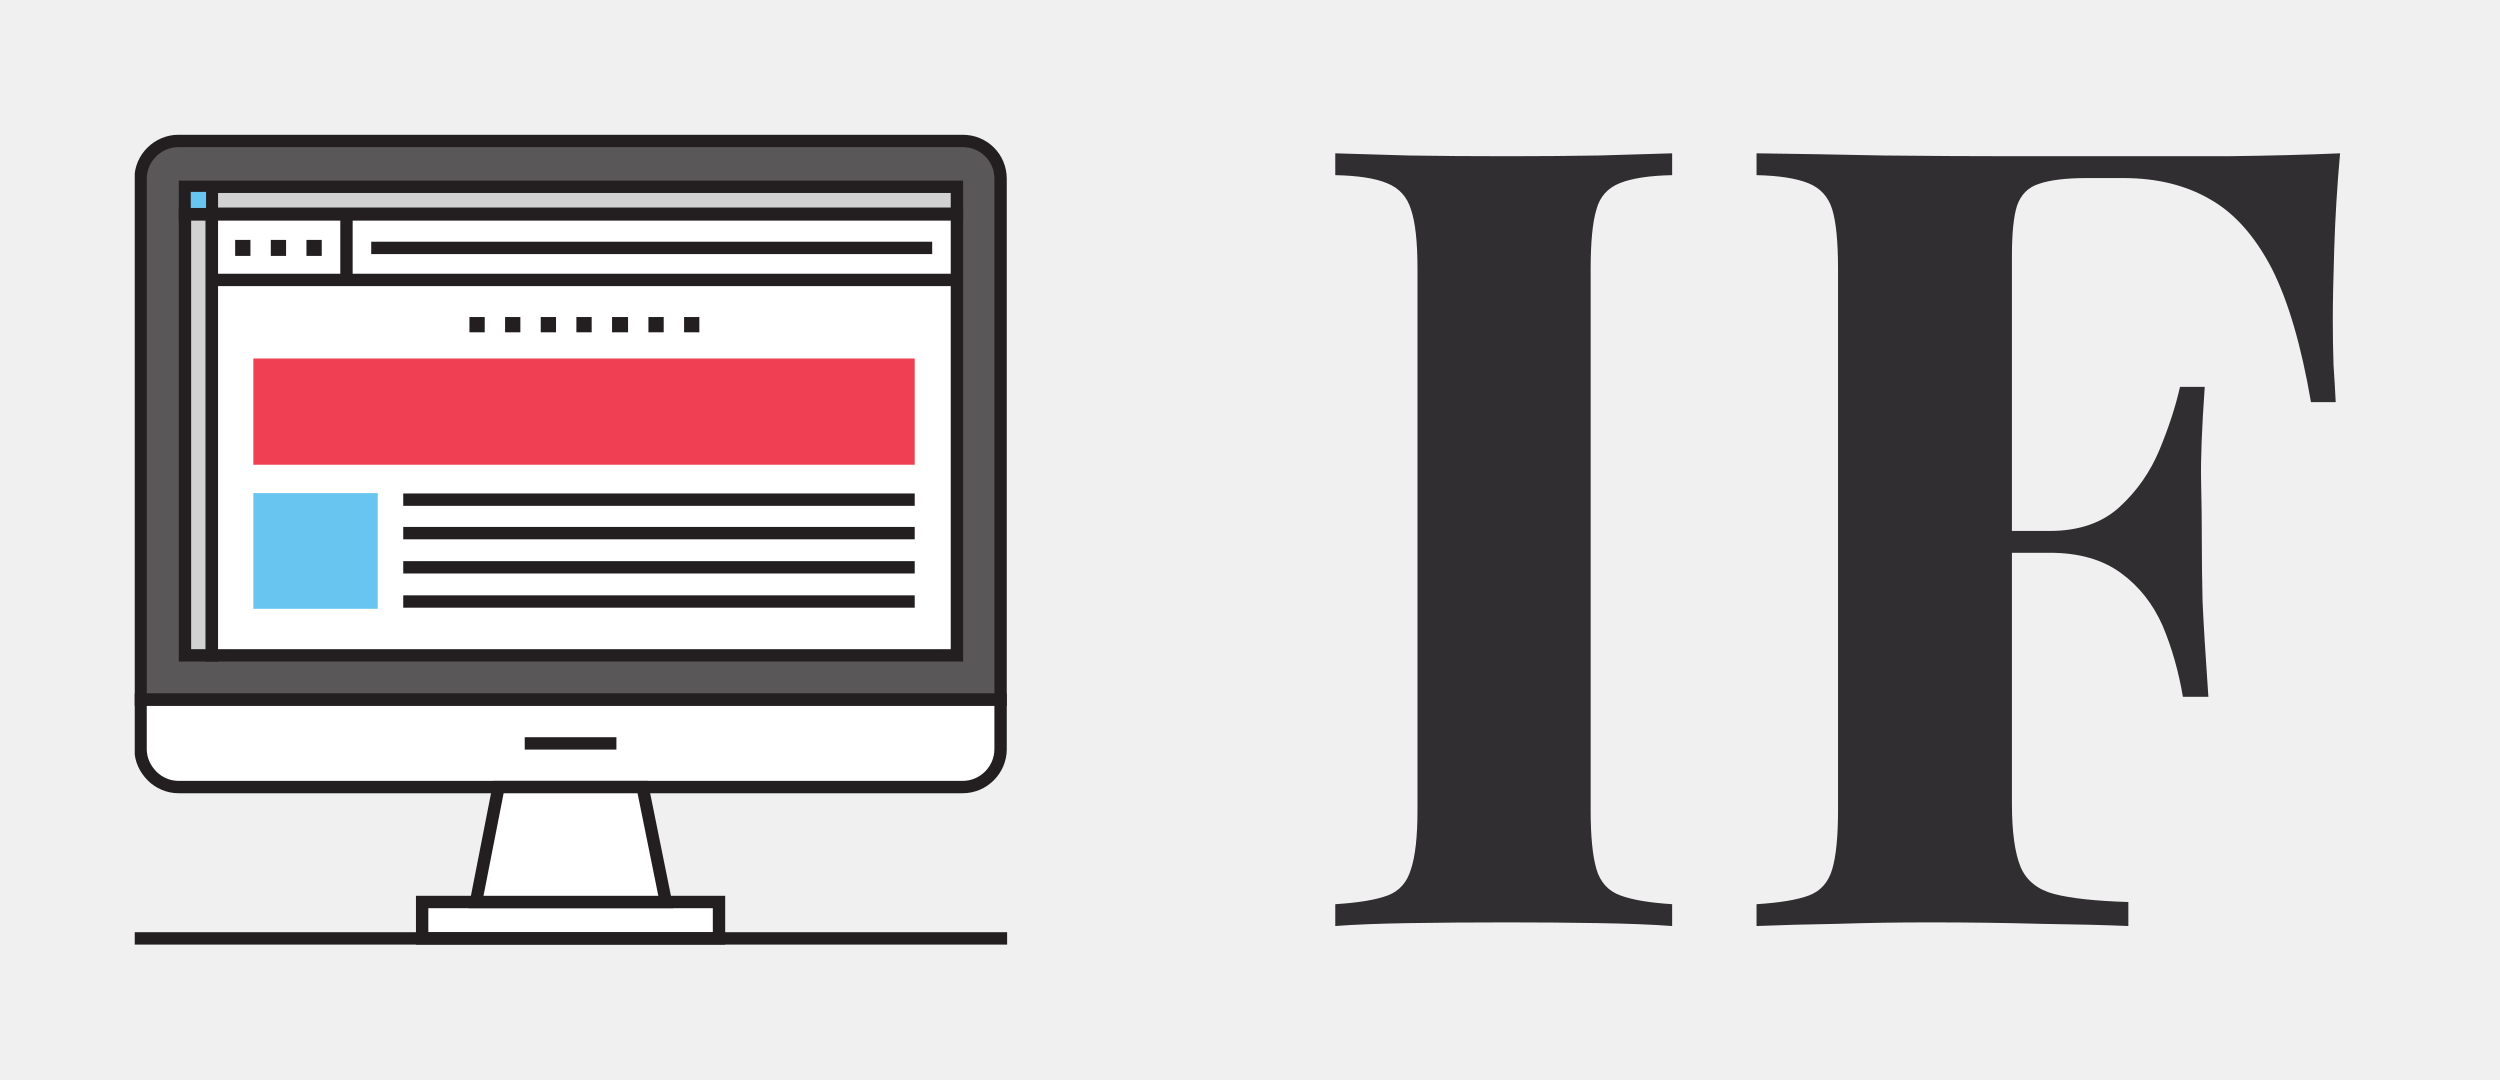
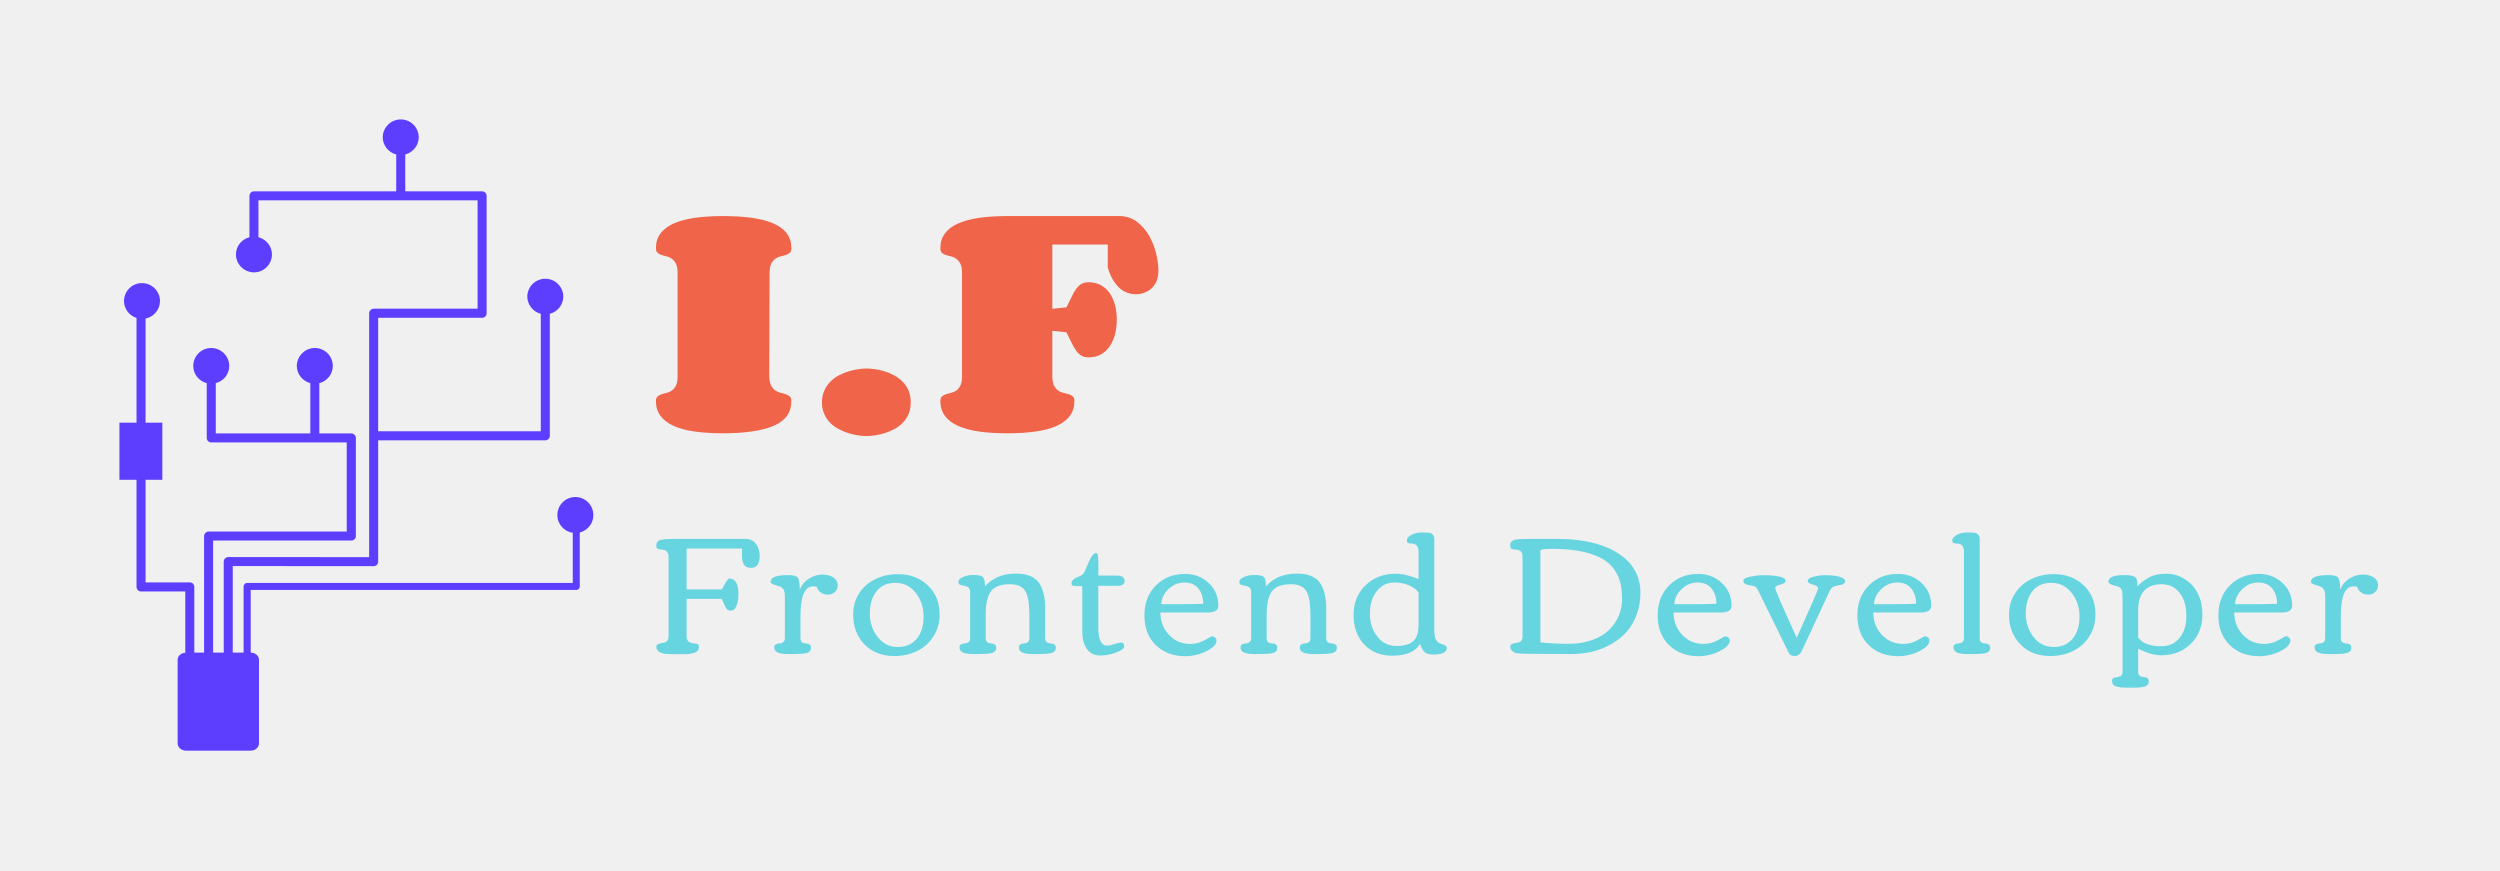
- <svg xmlns="http://www.w3.org/2000/svg" version="1.1" viewBox="0 0 3.436 1.483">
-   <g transform="matrix(1,0,0,1,1.784198,0.210725)">
+ <svg xmlns="http://www.w3.org/2000/svg" version="1.1" viewBox="0 0 23.537 8.192">
+   <g transform="matrix(1,0,0,1,6.106376,2.034343)">
    <g>
-       <path d=" M 0.514 -2.220446049250313e-16 L 0.514 0.03 Q 0.467 0.031 0.442 0.041 Q 0.417 0.051 0.41 0.077 Q 0.402 0.103 0.402 0.159 L 0.402 0.903 Q 0.402 0.957 0.41 0.984 Q 0.418 1.011 0.443 1.02 Q 0.467 1.029 0.514 1.032 L 0.514 1.062 Q 0.474 1.059 0.413 1.058 Q 0.351 1.057 0.288 1.057 Q 0.214 1.057 0.152 1.058 Q 0.09 1.059 0.051 1.062 L 0.051 1.032 Q 0.099 1.029 0.123 1.02 Q 0.147 1.011 0.155 0.984 Q 0.164 0.957 0.164 0.903 L 0.164 0.159 Q 0.164 0.103 0.155 0.077 Q 0.147 0.051 0.122 0.041 Q 0.098 0.031 0.051 0.03 L 0.051 -2.220446049250313e-16 Q 0.09 0.001 0.152 0.003 Q 0.214 0.004 0.288 0.004 Q 0.351 0.004 0.413 0.003 Q 0.474 0.001 0.514 -2.220446049250313e-16 M 1.432 -2.220446049250313e-16 Q 1.426 0.067 1.424 0.13 Q 1.422 0.193 1.422 0.228 Q 1.422 0.261 1.423 0.291 Q 1.425 0.321 1.426 0.342 L 1.392 0.342 Q 1.372 0.225 1.338 0.158 Q 1.303 0.091 1.253 0.063 Q 1.203 0.034 1.134 0.034 L 1.084 0.034 Q 1.041 0.034 1.018 0.042 Q 0.996 0.049 0.988 0.072 Q 0.981 0.094 0.981 0.141 L 0.981 0.894 Q 0.981 0.952 0.993 0.981 Q 1.005 1.009 1.039 1.018 Q 1.074 1.027 1.141 1.029 L 1.141 1.062 Q 1.095 1.06 1.021 1.059 Q 0.948 1.057 0.867 1.057 Q 0.802 1.057 0.741 1.059 Q 0.679 1.06 0.63 1.062 L 0.63 1.032 Q 0.678 1.029 0.702 1.02 Q 0.726 1.011 0.734 0.984 Q 0.742 0.957 0.742 0.903 L 0.742 0.159 Q 0.742 0.103 0.734 0.077 Q 0.726 0.051 0.701 0.041 Q 0.676 0.031 0.63 0.03 L 0.63 -2.220446049250313e-16 Q 0.711 0.001 0.805 0.003 Q 0.9 0.004 0.984 0.004 Q 1.068 0.004 1.119 0.004 Q 1.188 0.004 1.276 0.004 Q 1.363 0.003 1.432 -2.220446049250313e-16 M 1.209 0.519 Q 1.209 0.519 1.209 0.534 Q 1.209 0.549 1.209 0.549 L 0.936 0.549 Q 0.936 0.549 0.936 0.534 Q 0.936 0.519 0.936 0.519 L 1.209 0.519 M 1.246 0.321 Q 1.24 0.406 1.241 0.451 Q 1.242 0.496 1.242 0.534 Q 1.242 0.571 1.243 0.616 Q 1.245 0.661 1.251 0.747 L 1.216 0.747 Q 1.207 0.694 1.188 0.649 Q 1.168 0.604 1.131 0.577 Q 1.093 0.549 1.033 0.549 L 1.033 0.519 Q 1.093 0.519 1.129 0.486 Q 1.165 0.453 1.184 0.407 Q 1.203 0.361 1.212 0.321 L 1.246 0.321" fill="#302e30" fill-rule="nonzero" />
+       <path d=" M 1.136 1.501 Q 1.136 1.559 1.152 1.591 Q 1.167 1.623 1.19 1.64 Q 1.213 1.656 1.24 1.663 Q 1.267 1.669 1.29 1.677 Q 1.313 1.685 1.329 1.698 Q 1.344 1.711 1.344 1.742 Q 1.344 1.903 1.179 1.974 Q 1.013 2.045 0.7 2.045 Q 0.548 2.045 0.431 2.028 Q 0.313 2.011 0.233 1.974 Q 0.153 1.937 0.111 1.88 Q 0.069 1.822 0.069 1.742 Q 0.069 1.711 0.085 1.698 Q 0.1 1.685 0.123 1.677 Q 0.145 1.67 0.171 1.664 Q 0.198 1.658 0.22 1.642 Q 0.243 1.625 0.258 1.595 Q 0.273 1.564 0.273 1.506 L 0.273 0.538 Q 0.273 0.481 0.258 0.45 Q 0.243 0.419 0.22 0.403 Q 0.198 0.386 0.171 0.38 Q 0.145 0.374 0.123 0.367 Q 0.1 0.36 0.085 0.346 Q 0.069 0.333 0.069 0.302 Q 0.069 0.222 0.111 0.165 Q 0.153 0.108 0.233 0.071 Q 0.313 0.035 0.431 0.017 Q 0.548 -4.440892098500626e-16 0.7 -4.440892098500626e-16 Q 0.856 -4.440892098500626e-16 0.977 0.017 Q 1.098 0.035 1.179 0.071 Q 1.261 0.108 1.303 0.165 Q 1.344 0.222 1.344 0.302 Q 1.344 0.333 1.329 0.346 Q 1.313 0.36 1.291 0.367 Q 1.269 0.374 1.242 0.38 Q 1.215 0.386 1.192 0.403 Q 1.17 0.419 1.154 0.45 Q 1.139 0.481 1.139 0.538 L 1.136 1.501 M 1.632 1.754 Q 1.632 1.69 1.655 1.642 Q 1.677 1.593 1.712 1.558 Q 1.748 1.523 1.793 1.499 Q 1.839 1.475 1.886 1.461 Q 1.933 1.447 1.976 1.441 Q 2.019 1.435 2.051 1.435 Q 2.084 1.435 2.128 1.441 Q 2.173 1.447 2.219 1.461 Q 2.265 1.475 2.31 1.499 Q 2.355 1.523 2.39 1.558 Q 2.426 1.593 2.447 1.642 Q 2.468 1.69 2.468 1.754 Q 2.468 1.817 2.447 1.866 Q 2.426 1.914 2.39 1.949 Q 2.355 1.984 2.31 2.007 Q 2.265 2.031 2.219 2.045 Q 2.173 2.059 2.128 2.065 Q 2.084 2.071 2.051 2.071 Q 2.019 2.071 1.976 2.065 Q 1.933 2.059 1.886 2.045 Q 1.839 2.031 1.793 2.007 Q 1.748 1.984 1.712 1.949 Q 1.677 1.914 1.655 1.866 Q 1.632 1.818 1.632 1.754 M 3.934 0.859 Q 3.96 0.808 3.981 0.764 Q 4.001 0.72 4.023 0.689 Q 4.045 0.657 4.073 0.64 Q 4.101 0.623 4.142 0.623 Q 4.212 0.623 4.263 0.653 Q 4.313 0.683 4.345 0.732 Q 4.377 0.781 4.393 0.844 Q 4.408 0.908 4.408 0.975 Q 4.408 1.043 4.393 1.107 Q 4.377 1.171 4.345 1.22 Q 4.313 1.27 4.263 1.3 Q 4.212 1.33 4.142 1.33 Q 4.101 1.33 4.073 1.313 Q 4.045 1.295 4.023 1.264 Q 4.001 1.233 3.981 1.19 Q 3.96 1.147 3.934 1.094 L 3.801 1.08 L 3.801 1.506 Q 3.801 1.563 3.816 1.594 Q 3.832 1.625 3.855 1.642 Q 3.878 1.658 3.905 1.664 Q 3.932 1.67 3.955 1.677 Q 3.978 1.685 3.994 1.698 Q 4.009 1.711 4.009 1.742 Q 4.009 1.822 3.967 1.88 Q 3.925 1.937 3.845 1.974 Q 3.764 2.011 3.646 2.028 Q 3.529 2.045 3.377 2.045 Q 3.226 2.045 3.108 2.028 Q 2.991 2.011 2.911 1.974 Q 2.83 1.937 2.789 1.88 Q 2.747 1.822 2.747 1.742 Q 2.747 1.711 2.762 1.698 Q 2.778 1.685 2.8 1.677 Q 2.823 1.67 2.849 1.664 Q 2.875 1.658 2.898 1.642 Q 2.92 1.625 2.936 1.595 Q 2.951 1.564 2.951 1.506 L 2.951 0.538 Q 2.951 0.481 2.936 0.45 Q 2.92 0.419 2.898 0.403 Q 2.875 0.386 2.849 0.38 Q 2.823 0.374 2.8 0.367 Q 2.778 0.36 2.762 0.346 Q 2.747 0.333 2.747 0.302 Q 2.747 0.222 2.789 0.165 Q 2.83 0.108 2.911 0.071 Q 2.991 0.035 3.108 0.017 Q 3.226 -4.440892098500626e-16 3.377 -4.440892098500626e-16 L 4.431 -4.440892098500626e-16 Q 4.525 -4.440892098500626e-16 4.594 0.051 Q 4.664 0.103 4.709 0.18 Q 4.755 0.258 4.777 0.348 Q 4.8 0.438 4.8 0.515 Q 4.8 0.566 4.784 0.607 Q 4.768 0.648 4.739 0.677 Q 4.71 0.705 4.671 0.72 Q 4.632 0.736 4.587 0.736 Q 4.547 0.736 4.508 0.722 Q 4.47 0.709 4.435 0.679 Q 4.401 0.648 4.372 0.6 Q 4.343 0.552 4.323 0.483 L 4.323 0.268 L 3.801 0.268 L 3.801 0.873 L 3.934 0.859" fill="#f06449" fill-rule="nonzero" />
    </g>
-     <g />
-     <g clip-path="url(#SvgjsClipPath1001)">
-       <g clip-path="url(#a506ef56c-9181-465a-94c4-420f493efbe37edadc5f-7fea-4933-a38a-3b3e614b7155)">
-         <path d=" M -0.409 0.751 L -1.591 0.751 L -1.591 0.035 C -1.591 0.006 -1.567 -0.017 -1.539 -0.017 L -0.461 -0.017 C -0.432 -0.017 -0.409 0.006 -0.409 0.035 Z" fill="#5a5758" transform="matrix(1,0,0,1,0,0)" fill-rule="nonzero" />
-       </g>
-       <g clip-path="url(#a506ef56c-9181-465a-94c4-420f493efbe37edadc5f-7fea-4933-a38a-3b3e614b7155)">
-         <path d=" M -0.409 0.751 L -1.591 0.751 L -1.591 0.035 C -1.591 0.006 -1.567 -0.017 -1.539 -0.017 L -0.461 -0.017 C -0.432 -0.017 -0.409 0.006 -0.409 0.035 Z" fill="none" transform="matrix(1,0,0,1,0,0)" fill-rule="nonzero" stroke-dasharray="none" stroke-miterlimit="10" stroke-linejoin="miter" stroke-linecap="butt" stroke-width="0.017" stroke="#231f20" />
-       </g>
-       <g clip-path="url(#a506ef56c-9181-465a-94c4-420f493efbe37edadc5f-7fea-4933-a38a-3b3e614b7155)">
-         <path d=" M -1.591 0.751 L -0.409 0.751 L -0.409 0.819 C -0.409 0.847 -0.432 0.871 -0.461 0.871 L -1.539 0.871 C -1.553 0.871 -1.566 0.865 -1.575 0.856 C -1.585 0.846 -1.591 0.833 -1.591 0.819 Z" fill="#ffffff" transform="matrix(1,0,0,1,0,0)" fill-rule="nonzero" />
-       </g>
-       <g clip-path="url(#a506ef56c-9181-465a-94c4-420f493efbe37edadc5f-7fea-4933-a38a-3b3e614b7155)">
-         <path d=" M -1.591 0.751 L -0.409 0.751 L -0.409 0.819 C -0.409 0.847 -0.432 0.871 -0.461 0.871 L -1.539 0.871 C -1.553 0.871 -1.566 0.865 -1.575 0.856 C -1.585 0.846 -1.591 0.833 -1.591 0.819 Z" fill="none" transform="matrix(1,0,0,1,0,0)" fill-rule="nonzero" stroke-dasharray="none" stroke-miterlimit="10" stroke-linejoin="miter" stroke-linecap="butt" stroke-width="0.017" stroke="#231f20" />
-       </g>
-       <g clip-path="url(#SvgjsClipPath10007edadc5f-7fea-4933-a38a-3b3e614b7155)">
-         <path d=" M -1.063 0.811 L -0.937 0.811" fill="none" transform="matrix(1,0,0,1,0,0)" fill-rule="nonzero" stroke-dasharray="none" stroke-miterlimit="10" stroke-linejoin="miter" stroke-linecap="butt" stroke-width="0.017" stroke="#231f20" />
-       </g>
-       <g clip-path="url(#SvgjsClipPath10007edadc5f-7fea-4933-a38a-3b3e614b7155)">
-         <path d=" M -1.53 0.69 L -1.493 0.69 L -1.493 0.084 L -1.53 0.084 Z" fill="#d3d2d2" transform="matrix(1,0,0,1,0,0)" fill-rule="nonzero" stroke-dasharray="none" stroke-miterlimit="10" stroke-linejoin="miter" stroke-linecap="butt" stroke-width="0.017" stroke="#231f20" />
-       </g>
-       <g clip-path="url(#SvgjsClipPath10007edadc5f-7fea-4933-a38a-3b3e614b7155)">
-         <path d=" M -1.53 0.083 L -0.469 0.083 L -0.469 0.046 L -1.53 0.046 Z" fill="#d3d2d2" transform="matrix(1,0,0,1,0,0)" fill-rule="nonzero" stroke-dasharray="none" stroke-miterlimit="10" stroke-linejoin="miter" stroke-linecap="butt" stroke-width="0.017" stroke="#231f20" />
-       </g>
-       <g clip-path="url(#SvgjsClipPath10007edadc5f-7fea-4933-a38a-3b3e614b7155)">
-         <path d=" M -1.493 0.091 L -1.493 0.047" fill="none" transform="matrix(1,0,0,1,0,0)" fill-rule="nonzero" stroke-dasharray="none" stroke-miterlimit="10" stroke-linejoin="miter" stroke-linecap="butt" stroke-width="0.017" stroke="#231f20" />
-       </g>
-       <g clip-path="url(#SvgjsClipPath10007edadc5f-7fea-4933-a38a-3b3e614b7155)">
-         <path d=" M -1.501 0.075 L -1.522 0.075 L -1.522 0.053 L -1.501 0.053 Z" fill="#67c5f0" transform="matrix(1,0,0,1,0,0)" fill-rule="nonzero" />
-       </g>
-       <g clip-path="url(#SvgjsClipPath10007edadc5f-7fea-4933-a38a-3b3e614b7155)">
-         <path d=" M -0.469 0.69 L -1.493 0.69 L -1.493 0.084 L -0.469 0.084 Z" fill="#ffffff" transform="matrix(1,0,0,1,0,0)" fill-rule="nonzero" stroke-dasharray="none" stroke-miterlimit="10" stroke-linejoin="miter" stroke-linecap="butt" stroke-width="0.017" stroke="#231f20" />
-       </g>
-       <g clip-path="url(#SvgjsClipPath10007edadc5f-7fea-4933-a38a-3b3e614b7155)">
-         <path d=" M -1.493 0.174 L -0.469 0.174" fill="none" transform="matrix(1,0,0,1,0,0)" fill-rule="nonzero" stroke-dasharray="none" stroke-miterlimit="10" stroke-linejoin="miter" stroke-linecap="butt" stroke-width="0.017" stroke="#231f20" />
-       </g>
-       <g clip-path="url(#SvgjsClipPath10007edadc5f-7fea-4933-a38a-3b3e614b7155)">
-         <path d=" M -1.308 0.086 L -1.308 0.174" fill="none" transform="matrix(1,0,0,1,0,0)" fill-rule="nonzero" stroke-dasharray="none" stroke-miterlimit="10" stroke-linejoin="miter" stroke-linecap="butt" stroke-width="0.017" stroke="#231f20" />
-       </g>
-       <g clip-path="url(#SvgjsClipPath10007edadc5f-7fea-4933-a38a-3b3e614b7155)">
-         <path d=" M -1.274 0.13 L -0.503 0.13" fill="none" transform="matrix(1,0,0,1,0,0)" fill-rule="nonzero" stroke-dasharray="none" stroke-miterlimit="10" stroke-linejoin="miter" stroke-linecap="butt" stroke-width="0.017" stroke="#231f20" />
-       </g>
-       <g clip-path="url(#SvgjsClipPath10007edadc5f-7fea-4933-a38a-3b3e614b7155)">
-         <path d=" M -1.44 0.141 L -1.461 0.141 L -1.461 0.119 L -1.44 0.119 Z M -1.391 0.141 L -1.412 0.141 L -1.412 0.119 L -1.391 0.119 Z M -1.342 0.141 L -1.363 0.141 L -1.363 0.119 L -1.342 0.119 Z" fill="#231f20" transform="matrix(1,0,0,1,0,0)" fill-rule="nonzero" />
-       </g>
-       <g clip-path="url(#SvgjsClipPath10007edadc5f-7fea-4933-a38a-3b3e614b7155)">
-         <path d=" M -0.527 0.428 L -1.436 0.428 L -1.436 0.282 L -0.527 0.282 Z" fill="#f03f52" transform="matrix(1,0,0,1,0,0)" fill-rule="nonzero" />
-       </g>
-       <g clip-path="url(#SvgjsClipPath10007edadc5f-7fea-4933-a38a-3b3e614b7155)">
-         <path d=" M -1.23 0.476 L -0.527 0.476" fill="none" transform="matrix(1,0,0,1,0,0)" fill-rule="nonzero" stroke-dasharray="none" stroke-miterlimit="10" stroke-linejoin="miter" stroke-linecap="butt" stroke-width="0.017" stroke="#231f20" />
-       </g>
-       <g clip-path="url(#SvgjsClipPath10007edadc5f-7fea-4933-a38a-3b3e614b7155)">
-         <path d=" M -1.23 0.522 L -0.527 0.522" fill="none" transform="matrix(1,0,0,1,0,0)" fill-rule="nonzero" stroke-dasharray="none" stroke-miterlimit="10" stroke-linejoin="miter" stroke-linecap="butt" stroke-width="0.017" stroke="#231f20" />
-       </g>
-       <g clip-path="url(#SvgjsClipPath10007edadc5f-7fea-4933-a38a-3b3e614b7155)">
-         <path d=" M -1.23 0.569 L -0.527 0.569" fill="none" transform="matrix(1,0,0,1,0,0)" fill-rule="nonzero" stroke-dasharray="none" stroke-miterlimit="10" stroke-linejoin="miter" stroke-linecap="butt" stroke-width="0.017" stroke="#231f20" />
-       </g>
-       <g clip-path="url(#SvgjsClipPath10007edadc5f-7fea-4933-a38a-3b3e614b7155)">
-         <path d=" M -1.23 0.616 L -0.527 0.616" fill="none" transform="matrix(1,0,0,1,0,0)" fill-rule="nonzero" stroke-dasharray="none" stroke-miterlimit="10" stroke-linejoin="miter" stroke-linecap="butt" stroke-width="0.017" stroke="#231f20" />
-       </g>
-       <g clip-path="url(#SvgjsClipPath10007edadc5f-7fea-4933-a38a-3b3e614b7155)">
-         <path d=" M -1.265 0.626 L -1.436 0.626 L -1.436 0.467 L -1.265 0.467 Z" fill="#67c5f0" transform="matrix(1,0,0,1,0,0)" fill-rule="nonzero" />
-       </g>
-       <g clip-path="url(#SvgjsClipPath10007edadc5f-7fea-4933-a38a-3b3e614b7155)">
-         <path d=" M -1.118 0.246 L -1.139 0.246 L -1.139 0.225 L -1.118 0.225 Z M -1.069 0.246 L -1.09 0.246 L -1.09 0.225 L -1.069 0.225 Z M -1.02 0.246 L -1.041 0.246 L -1.041 0.225 L -1.02 0.225 Z M -0.971 0.246 L -0.992 0.246 L -0.992 0.225 L -0.971 0.225 Z M -0.921 0.246 L -0.943 0.246 L -0.943 0.225 L -0.921 0.225 Z M -0.872 0.246 L -0.893 0.246 L -0.893 0.225 L -0.872 0.225 Z M -0.823 0.246 L -0.844 0.246 L -0.844 0.225 L -0.823 0.225 Z" fill="#231f20" transform="matrix(1,0,0,1,0,0)" fill-rule="nonzero" />
-       </g>
-       <g clip-path="url(#SvgjsClipPath10007edadc5f-7fea-4933-a38a-3b3e614b7155)">
-         <path d=" M -1.204 1.079 L -0.796 1.079 L -0.796 1.029 L -1.204 1.029 Z" fill="#ffffff" transform="matrix(1,0,0,1,0,0)" fill-rule="nonzero" />
-       </g>
-       <g clip-path="url(#b506ef56c-9181-465a-94c4-420f493efbe37edadc5f-7fea-4933-a38a-3b3e614b7155)">
-         <path d=" M -0.796 1.079 L -1.204 1.079 L -1.204 1.029 L -0.796 1.029 Z" fill="none" transform="matrix(1,0,0,1,0,0)" fill-rule="nonzero" stroke-dasharray="none" stroke-miterlimit="10" stroke-linejoin="miter" stroke-linecap="butt" stroke-width="0.017" stroke="#231f20" />
-       </g>
-       <g clip-path="url(#SvgjsClipPath10007edadc5f-7fea-4933-a38a-3b3e614b7155)">
-         <path d=" M -0.901 0.871 L -0.869 1.029 L -1.13 1.029 L -1.099 0.871 Z" fill="#ffffff" transform="matrix(1,0,0,1,0,0)" fill-rule="nonzero" />
-       </g>
-       <g clip-path="url(#SvgjsClipPath10007edadc5f-7fea-4933-a38a-3b3e614b7155)">
-         <path d=" M -0.901 0.871 L -0.869 1.029 L -1.13 1.029 L -1.099 0.871 Z" fill="none" transform="matrix(1,0,0,1,0,0)" fill-rule="nonzero" stroke-dasharray="none" stroke-miterlimit="10" stroke-linejoin="miter" stroke-linecap="butt" stroke-width="0.017" stroke="#231f20" />
-       </g>
-       <g clip-path="url(#c506ef56c-9181-465a-94c4-420f493efbe37edadc5f-7fea-4933-a38a-3b3e614b7155)">
-         <path d=" M -1.599 1.079 L -0.4 1.079" fill="none" transform="matrix(1,0,0,1,0,0)" fill-rule="nonzero" stroke-dasharray="none" stroke-miterlimit="10" stroke-linejoin="miter" stroke-linecap="butt" stroke-width="0.017" stroke="#231f20" />
+     <g>
+       <path d=" M 0.074 3.114 Q 0.073 3.109 0.073 3.094 Q 0.073 3.08 0.084 3.065 Q 0.096 3.051 0.126 3.046 Q 0.164 3.039 0.27 3.039 L 0.915 3.039 Q 0.974 3.039 1.01 3.085 Q 1.046 3.131 1.046 3.198 Q 1.046 3.312 0.966 3.312 Q 0.917 3.312 0.898 3.281 Q 0.879 3.25 0.879 3.199 Q 0.879 3.148 0.88 3.13 L 0.358 3.13 L 0.358 3.515 L 0.689 3.515 Q 0.694 3.51 0.707 3.484 Q 0.744 3.412 0.759 3.412 Q 0.846 3.412 0.846 3.56 Q 0.846 3.623 0.828 3.669 Q 0.81 3.715 0.771 3.715 Q 0.749 3.715 0.736 3.699 Q 0.722 3.683 0.709 3.65 Q 0.696 3.616 0.688 3.604 L 0.358 3.604 L 0.358 3.957 Q 0.358 3.991 0.376 4.005 Q 0.395 4.02 0.42 4.022 Q 0.446 4.025 0.453 4.027 Q 0.474 4.032 0.474 4.05 Q 0.474 4.069 0.47 4.079 Q 0.466 4.089 0.458 4.096 Q 0.449 4.103 0.44 4.108 Q 0.432 4.113 0.416 4.116 Q 0.401 4.119 0.39 4.121 Q 0.379 4.123 0.36 4.124 Q 0.341 4.125 0.331 4.125 L 0.3 4.125 Q 0.187 4.125 0.161 4.122 Q 0.073 4.111 0.073 4.054 Q 0.073 4.027 0.125 4.02 Q 0.15 4.016 0.158 4.012 Q 0.188 3.999 0.188 3.957 L 0.188 3.204 Q 0.188 3.148 0.131 3.141 Q 0.12 3.139 0.11 3.138 Q 0.101 3.137 0.095 3.136 Q 0.089 3.135 0.086 3.133 Q 0.084 3.131 0.081 3.129 Q 0.077 3.126 0.076 3.123 Q 0.075 3.119 0.074 3.114 M 1.386 4.123 L 1.319 4.124 Q 1.218 4.124 1.194 4.093 Q 1.183 4.079 1.183 4.059 Q 1.183 4.04 1.199 4.032 Q 1.214 4.024 1.233 4.023 Q 1.252 4.023 1.267 4.011 Q 1.283 4 1.283 3.976 L 1.283 3.594 Q 1.283 3.525 1.266 3.509 Q 1.25 3.493 1.239 3.488 Q 1.227 3.484 1.203 3.477 Q 1.179 3.47 1.164 3.463 Q 1.149 3.456 1.149 3.442 Q 1.149 3.38 1.315 3.38 Q 1.386 3.38 1.405 3.404 Q 1.423 3.429 1.423 3.517 Q 1.45 3.45 1.51 3.413 Q 1.571 3.375 1.635 3.375 Q 1.698 3.375 1.74 3.402 Q 1.781 3.43 1.781 3.472 Q 1.781 3.514 1.754 3.539 Q 1.727 3.564 1.688 3.564 Q 1.648 3.564 1.62 3.543 Q 1.592 3.522 1.583 3.489 Q 1.563 3.486 1.55 3.486 Q 1.43 3.486 1.43 3.763 L 1.43 3.976 Q 1.43 4.02 1.479 4.023 Q 1.529 4.026 1.529 4.063 Q 1.529 4.105 1.483 4.115 Q 1.447 4.123 1.386 4.123 M 2.313 4.142 Q 2.139 4.142 2.032 4.032 Q 1.926 3.922 1.926 3.753 Q 1.926 3.64 1.982 3.552 Q 2.038 3.464 2.135 3.418 Q 2.231 3.371 2.349 3.371 Q 2.519 3.371 2.629 3.477 Q 2.74 3.582 2.74 3.75 Q 2.74 3.866 2.683 3.956 Q 2.626 4.046 2.53 4.094 Q 2.433 4.142 2.313 4.142 M 2.525 3.979 Q 2.589 3.901 2.589 3.771 Q 2.589 3.641 2.515 3.547 Q 2.441 3.453 2.325 3.453 Q 2.208 3.453 2.146 3.532 Q 2.083 3.612 2.083 3.741 Q 2.083 3.87 2.157 3.963 Q 2.23 4.057 2.345 4.057 Q 2.46 4.057 2.525 3.979 M 3.13 4.123 L 3.063 4.124 Q 2.962 4.124 2.938 4.093 Q 2.927 4.079 2.927 4.059 Q 2.927 4.04 2.943 4.032 Q 2.958 4.024 2.977 4.023 Q 2.996 4.023 3.012 4.011 Q 3.027 4 3.027 3.976 L 3.027 3.535 Q 3.027 3.49 2.971 3.481 Q 2.933 3.474 2.925 3.467 Q 2.917 3.46 2.917 3.441 Q 2.917 3.422 2.944 3.406 Q 2.989 3.379 3.058 3.379 Q 3.127 3.379 3.147 3.398 Q 3.167 3.418 3.167 3.486 Q 3.273 3.366 3.458 3.366 Q 3.609 3.366 3.672 3.448 Q 3.734 3.531 3.734 3.698 L 3.734 3.976 Q 3.734 4.02 3.784 4.023 Q 3.834 4.026 3.834 4.063 Q 3.834 4.105 3.786 4.115 Q 3.751 4.123 3.688 4.123 L 3.622 4.124 Q 3.521 4.124 3.497 4.093 Q 3.486 4.079 3.486 4.059 Q 3.486 4.04 3.501 4.032 Q 3.517 4.024 3.536 4.023 Q 3.555 4.023 3.57 4.011 Q 3.585 4 3.585 3.976 L 3.585 3.751 Q 3.585 3.607 3.552 3.541 Q 3.515 3.466 3.403 3.466 Q 3.268 3.466 3.219 3.538 Q 3.174 3.606 3.174 3.755 L 3.174 3.976 Q 3.174 4.02 3.224 4.023 Q 3.273 4.026 3.273 4.063 Q 3.273 4.105 3.226 4.115 Q 3.192 4.123 3.13 4.123 M 4.083 3.484 L 4.036 3.484 Q 4.007 3.484 3.994 3.479 Q 3.981 3.474 3.981 3.456 Q 3.981 3.439 3.996 3.425 Q 4.011 3.41 4.03 3.403 Q 4.084 3.381 4.094 3.366 Q 4.105 3.351 4.125 3.3 Q 4.177 3.172 4.212 3.172 Q 4.23 3.172 4.232 3.211 Q 4.235 3.249 4.235 3.269 Q 4.236 3.289 4.235 3.329 Q 4.234 3.369 4.234 3.384 L 4.418 3.385 Q 4.445 3.385 4.464 3.398 Q 4.482 3.412 4.482 3.434 Q 4.482 3.457 4.464 3.469 Q 4.446 3.481 4.419 3.481 L 4.234 3.481 L 4.234 3.876 Q 4.234 4.044 4.318 4.044 Q 4.341 4.044 4.386 4.029 Q 4.432 4.015 4.446 4.015 Q 4.478 4.015 4.478 4.051 Q 4.478 4.08 4.403 4.108 Q 4.329 4.137 4.25 4.137 Q 4.172 4.137 4.127 4.076 Q 4.083 4.015 4.083 3.915 L 4.083 3.484 M 4.668 3.76 Q 4.668 3.586 4.776 3.478 Q 4.884 3.369 5.051 3.369 Q 5.183 3.369 5.274 3.455 Q 5.364 3.54 5.364 3.669 Q 5.364 3.732 5.265 3.732 L 4.818 3.732 Q 4.82 3.857 4.899 3.942 Q 4.979 4.028 5.1 4.028 Q 5.18 4.028 5.256 3.981 Q 5.296 3.956 5.308 3.956 Q 5.319 3.956 5.333 3.967 Q 5.347 3.979 5.347 3.995 Q 5.347 4.037 5.293 4.073 Q 5.238 4.109 5.173 4.127 Q 5.107 4.144 5.058 4.144 Q 4.882 4.144 4.775 4.039 Q 4.668 3.934 4.668 3.76 M 5.222 3.65 Q 5.221 3.562 5.176 3.506 Q 5.131 3.45 5.045 3.45 Q 4.959 3.45 4.894 3.512 Q 4.83 3.574 4.826 3.654 L 5.007 3.654 Q 5.127 3.654 5.222 3.65 M 5.775 4.123 L 5.709 4.124 Q 5.608 4.124 5.584 4.093 Q 5.573 4.079 5.573 4.059 Q 5.573 4.04 5.588 4.032 Q 5.604 4.024 5.623 4.023 Q 5.642 4.023 5.657 4.011 Q 5.673 4 5.673 3.976 L 5.673 3.535 Q 5.673 3.49 5.617 3.481 Q 5.578 3.474 5.57 3.467 Q 5.562 3.46 5.562 3.441 Q 5.562 3.422 5.589 3.406 Q 5.635 3.379 5.704 3.379 Q 5.773 3.379 5.793 3.398 Q 5.812 3.418 5.812 3.486 Q 5.918 3.366 6.104 3.366 Q 6.254 3.366 6.317 3.448 Q 6.38 3.531 6.38 3.698 L 6.38 3.976 Q 6.38 4.02 6.43 4.023 Q 6.48 4.026 6.48 4.063 Q 6.48 4.105 6.432 4.115 Q 6.396 4.123 6.334 4.123 L 6.267 4.124 Q 6.166 4.124 6.142 4.093 Q 6.131 4.079 6.131 4.059 Q 6.131 4.04 6.147 4.032 Q 6.162 4.024 6.181 4.023 Q 6.2 4.023 6.216 4.011 Q 6.231 4 6.231 3.976 L 6.231 3.751 Q 6.231 3.607 6.198 3.541 Q 6.161 3.466 6.049 3.466 Q 5.914 3.466 5.865 3.538 Q 5.819 3.606 5.819 3.755 L 5.819 3.976 Q 5.819 4.02 5.869 4.023 Q 5.919 4.026 5.919 4.063 Q 5.919 4.105 5.872 4.115 Q 5.838 4.123 5.775 4.123 M 7.156 3.475 Q 7.095 3.45 7.02 3.45 Q 6.945 3.45 6.893 3.494 Q 6.791 3.578 6.791 3.742 Q 6.791 3.87 6.86 3.958 Q 6.929 4.047 7.04 4.047 Q 7.151 4.047 7.2 4.001 Q 7.249 3.955 7.249 3.848 L 7.249 3.543 Q 7.217 3.501 7.156 3.475 M 7.036 3.367 Q 7.087 3.367 7.15 3.384 Q 7.213 3.4 7.249 3.419 L 7.249 3.16 Q 7.249 3.09 7.193 3.084 Q 7.188 3.084 7.179 3.083 Q 7.171 3.082 7.167 3.082 Q 7.163 3.081 7.157 3.08 Q 7.152 3.079 7.149 3.077 Q 7.146 3.076 7.144 3.074 Q 7.139 3.069 7.139 3.051 Q 7.139 3.033 7.162 3.014 Q 7.206 2.979 7.279 2.979 Q 7.357 2.979 7.37 2.988 Q 7.397 3.006 7.397 3.036 L 7.397 3.881 Q 7.397 3.967 7.415 3.993 Q 7.434 4.017 7.449 4.023 Q 7.464 4.028 7.476 4.032 Q 7.487 4.036 7.491 4.038 Q 7.496 4.04 7.503 4.044 Q 7.515 4.051 7.515 4.066 Q 7.515 4.098 7.481 4.113 Q 7.447 4.128 7.39 4.128 Q 7.333 4.128 7.308 4.107 Q 7.282 4.085 7.263 4.027 Q 7.2 4.139 6.999 4.139 Q 6.838 4.139 6.737 4.033 Q 6.637 3.926 6.637 3.756 Q 6.637 3.586 6.749 3.477 Q 6.861 3.367 7.036 3.367 M 9.1 3.826 Q 9.165 3.726 9.165 3.604 Q 9.165 3.482 9.133 3.403 Q 9.101 3.325 9.045 3.274 Q 8.989 3.223 8.905 3.192 Q 8.752 3.133 8.507 3.133 Q 8.396 3.133 8.396 3.151 L 8.396 4.013 Q 8.518 4.027 8.661 4.027 Q 8.805 4.027 8.92 3.977 Q 9.035 3.927 9.1 3.826 M 9.294 3.352 Q 9.338 3.438 9.338 3.547 Q 9.338 3.655 9.304 3.749 Q 9.27 3.843 9.211 3.911 Q 9.151 3.979 9.068 4.027 Q 8.904 4.124 8.678 4.124 Q 8.598 4.122 8.401 4.122 Q 8.203 4.122 8.174 4.116 Q 8.114 4.101 8.112 4.053 Q 8.112 4.026 8.164 4.019 Q 8.189 4.016 8.198 4.012 Q 8.228 3.999 8.228 3.956 L 8.228 3.204 Q 8.228 3.145 8.17 3.141 Q 8.121 3.137 8.117 3.126 Q 8.112 3.115 8.112 3.097 Q 8.112 3.08 8.124 3.065 Q 8.135 3.051 8.165 3.046 Q 8.204 3.039 8.31 3.039 L 8.549 3.039 Q 8.958 3.039 9.176 3.209 Q 9.25 3.266 9.294 3.352 M 9.5 3.76 Q 9.5 3.586 9.608 3.478 Q 9.715 3.369 9.882 3.369 Q 10.014 3.369 10.105 3.455 Q 10.196 3.54 10.196 3.669 Q 10.196 3.732 10.097 3.732 L 9.65 3.732 Q 9.651 3.857 9.731 3.942 Q 9.81 4.028 9.932 4.028 Q 10.012 4.028 10.088 3.981 Q 10.128 3.956 10.139 3.956 Q 10.15 3.956 10.164 3.967 Q 10.179 3.979 10.179 3.995 Q 10.179 4.037 10.124 4.073 Q 10.07 4.109 10.004 4.127 Q 9.939 4.144 9.889 4.144 Q 9.714 4.144 9.607 4.039 Q 9.5 3.934 9.5 3.76 M 10.054 3.65 Q 10.052 3.562 10.007 3.506 Q 9.962 3.45 9.876 3.45 Q 9.79 3.45 9.726 3.512 Q 9.661 3.574 9.657 3.654 L 9.838 3.654 Q 9.959 3.654 10.054 3.65 M 10.484 3.381 Q 10.705 3.381 10.705 3.435 Q 10.705 3.457 10.656 3.469 Q 10.607 3.481 10.607 3.502 Q 10.607 3.528 10.81 3.97 Q 11.011 3.521 11.011 3.506 Q 11.011 3.491 10.995 3.482 Q 10.98 3.474 10.961 3.469 Q 10.913 3.457 10.913 3.435 Q 10.913 3.409 10.968 3.395 Q 11.024 3.381 11.072 3.381 Q 11.121 3.381 11.159 3.385 Q 11.196 3.389 11.23 3.402 Q 11.265 3.415 11.265 3.433 Q 11.265 3.467 11.216 3.474 Q 11.167 3.481 11.15 3.492 Q 11.133 3.502 11.117 3.535 L 10.886 4.032 Q 10.85 4.111 10.842 4.118 Q 10.833 4.126 10.825 4.132 Q 10.811 4.142 10.793 4.142 Q 10.774 4.142 10.764 4.138 Q 10.753 4.134 10.748 4.13 Q 10.742 4.126 10.735 4.114 Q 10.728 4.102 10.726 4.097 Q 10.724 4.092 10.717 4.076 L 10.452 3.537 Q 10.435 3.501 10.421 3.491 Q 10.407 3.481 10.357 3.474 Q 10.307 3.467 10.307 3.432 Q 10.307 3.409 10.372 3.395 Q 10.436 3.381 10.484 3.381 M 11.38 3.76 Q 11.38 3.586 11.488 3.478 Q 11.595 3.369 11.762 3.369 Q 11.894 3.369 11.985 3.455 Q 12.076 3.54 12.076 3.669 Q 12.076 3.732 11.977 3.732 L 11.53 3.732 Q 11.531 3.857 11.611 3.942 Q 11.69 4.028 11.812 4.028 Q 11.892 4.028 11.968 3.981 Q 12.008 3.956 12.019 3.956 Q 12.03 3.956 12.044 3.967 Q 12.059 3.979 12.059 3.995 Q 12.059 4.037 12.004 4.073 Q 11.95 4.109 11.884 4.127 Q 11.819 4.144 11.769 4.144 Q 11.594 4.144 11.487 4.039 Q 11.38 3.934 11.38 3.76 M 11.934 3.65 Q 11.932 3.562 11.887 3.506 Q 11.843 3.45 11.756 3.45 Q 11.67 3.45 11.606 3.512 Q 11.541 3.574 11.537 3.654 L 11.718 3.654 Q 11.839 3.654 11.934 3.65 M 12.488 4.123 L 12.421 4.124 Q 12.32 4.124 12.296 4.093 Q 12.285 4.079 12.285 4.059 Q 12.285 4.04 12.301 4.032 Q 12.316 4.024 12.335 4.023 Q 12.353 4.023 12.369 4.011 Q 12.384 4 12.384 3.976 L 12.384 3.16 Q 12.384 3.09 12.328 3.084 Q 12.323 3.084 12.315 3.083 Q 12.306 3.082 12.302 3.082 Q 12.298 3.081 12.293 3.08 Q 12.287 3.079 12.284 3.077 Q 12.281 3.076 12.279 3.074 Q 12.274 3.069 12.274 3.051 Q 12.274 3.033 12.298 3.014 Q 12.341 2.979 12.414 2.979 Q 12.492 2.979 12.505 2.988 Q 12.532 3.006 12.532 3.036 L 12.532 3.976 Q 12.532 4.02 12.581 4.023 Q 12.631 4.026 12.631 4.063 Q 12.631 4.105 12.585 4.115 Q 12.549 4.123 12.488 4.123 M 13.196 4.142 Q 13.021 4.142 12.915 4.032 Q 12.808 3.922 12.808 3.753 Q 12.808 3.64 12.865 3.552 Q 12.921 3.464 13.017 3.418 Q 13.113 3.371 13.231 3.371 Q 13.401 3.371 13.512 3.477 Q 13.622 3.582 13.622 3.75 Q 13.622 3.866 13.565 3.956 Q 13.509 4.046 13.412 4.094 Q 13.316 4.142 13.196 4.142 M 13.407 3.979 Q 13.472 3.901 13.472 3.771 Q 13.472 3.641 13.397 3.547 Q 13.323 3.453 13.207 3.453 Q 13.091 3.453 13.028 3.532 Q 12.966 3.612 12.966 3.741 Q 12.966 3.87 13.039 3.963 Q 13.112 4.057 13.228 4.057 Q 13.343 4.057 13.407 3.979 M 14.478 3.767 Q 14.478 3.589 14.375 3.508 Q 14.32 3.466 14.246 3.466 Q 14.024 3.466 14.024 3.715 L 14.024 3.969 Q 14.086 4.05 14.239 4.05 Q 14.351 4.05 14.414 3.971 Q 14.478 3.891 14.478 3.767 M 13.98 4.44 L 13.913 4.44 Q 13.812 4.44 13.788 4.41 Q 13.778 4.396 13.778 4.376 Q 13.778 4.356 13.793 4.349 Q 13.808 4.341 13.827 4.34 Q 13.846 4.339 13.862 4.328 Q 13.877 4.317 13.877 4.292 L 13.877 3.596 Q 13.877 3.54 13.869 3.519 Q 13.861 3.498 13.832 3.487 Q 13.829 3.485 13.802 3.479 Q 13.744 3.465 13.744 3.44 Q 13.744 3.38 13.899 3.38 Q 13.964 3.38 13.991 3.396 Q 14.017 3.411 14.017 3.462 Q 14.017 3.477 14.016 3.485 Q 14.076 3.427 14.136 3.397 Q 14.196 3.367 14.29 3.367 Q 14.383 3.367 14.465 3.419 Q 14.546 3.472 14.588 3.558 Q 14.629 3.644 14.629 3.75 Q 14.629 3.918 14.52 4.027 Q 14.41 4.135 14.241 4.135 Q 14.146 4.135 14.024 4.073 L 14.024 4.292 Q 14.024 4.337 14.074 4.34 Q 14.124 4.342 14.124 4.379 Q 14.124 4.422 14.076 4.432 Q 14.042 4.44 13.98 4.44 M 14.779 3.76 Q 14.779 3.586 14.886 3.478 Q 14.994 3.369 15.161 3.369 Q 15.293 3.369 15.384 3.455 Q 15.474 3.54 15.474 3.669 Q 15.474 3.732 15.376 3.732 L 14.928 3.732 Q 14.93 3.857 15.01 3.942 Q 15.089 4.028 15.21 4.028 Q 15.291 4.028 15.366 3.981 Q 15.406 3.956 15.418 3.956 Q 15.429 3.956 15.443 3.967 Q 15.457 3.979 15.457 3.995 Q 15.457 4.037 15.403 4.073 Q 15.349 4.109 15.283 4.127 Q 15.217 4.144 15.168 4.144 Q 14.993 4.144 14.886 4.039 Q 14.779 3.934 14.779 3.76 M 15.332 3.65 Q 15.331 3.562 15.286 3.506 Q 15.241 3.45 15.155 3.45 Q 15.069 3.45 15.005 3.512 Q 14.94 3.574 14.936 3.654 L 15.117 3.654 Q 15.237 3.654 15.332 3.65 M 15.888 4.123 L 15.821 4.124 Q 15.72 4.124 15.696 4.093 Q 15.685 4.079 15.685 4.059 Q 15.685 4.04 15.701 4.032 Q 15.716 4.024 15.735 4.023 Q 15.754 4.023 15.77 4.011 Q 15.785 4 15.785 3.976 L 15.785 3.594 Q 15.785 3.525 15.768 3.509 Q 15.752 3.493 15.741 3.488 Q 15.729 3.484 15.706 3.477 Q 15.682 3.47 15.667 3.463 Q 15.651 3.456 15.651 3.442 Q 15.651 3.38 15.817 3.38 Q 15.888 3.38 15.907 3.404 Q 15.926 3.429 15.926 3.517 Q 15.952 3.45 16.012 3.413 Q 16.073 3.375 16.137 3.375 Q 16.201 3.375 16.242 3.402 Q 16.283 3.43 16.283 3.472 Q 16.283 3.514 16.256 3.539 Q 16.229 3.564 16.19 3.564 Q 16.15 3.564 16.122 3.543 Q 16.094 3.522 16.085 3.489 Q 16.065 3.486 16.052 3.486 Q 15.932 3.486 15.932 3.763 L 15.932 3.976 Q 15.932 4.02 15.982 4.023 Q 16.031 4.026 16.031 4.063 Q 16.031 4.105 15.985 4.115 Q 15.95 4.123 15.888 4.123" fill="#67d5e0" fill-rule="nonzero" />
+     </g>
+     <g clip-path="url(#SvgjsClipPath1018)">
+       <g clip-path="url(#bb8227e98-5487-4b4e-8e47-3056cba64919a695a5b7-b672-4f3b-a703-74a9b5d4932f)">
+         <path d=" M -0.52 2.815 C -0.52 2.721 -0.596 2.645 -0.69 2.645 C -0.783 2.645 -0.859 2.721 -0.859 2.815 C -0.859 2.9 -0.796 2.97 -0.714 2.982 L -0.714 3.454 L -3.78 3.454 C -3.798 3.454 -3.813 3.469 -3.813 3.487 L -3.813 4.11 L -3.915 4.11 L -3.915 3.295 L -2.588 3.296 L -2.588 3.296 C -2.565 3.296 -2.546 3.277 -2.546 3.254 L -2.546 2.111 L -0.972 2.111 C -0.949 2.111 -0.93 2.092 -0.93 2.069 L -0.93 0.92 C -0.857 0.901 -0.803 0.835 -0.803 0.756 C -0.805 0.664 -0.88 0.59 -0.972 0.59 C -1.065 0.59 -1.14 0.664 -1.142 0.756 C -1.142 0.835 -1.088 0.901 -1.015 0.92 L -1.015 2.026 L -2.546 2.026 L -2.546 0.958 L -1.568 0.958 C -1.544 0.958 -1.525 0.939 -1.525 0.915 L -1.525 -0.191 C -1.525 -0.202 -1.53 -0.213 -1.538 -0.221 C -1.546 -0.229 -1.557 -0.233 -1.568 -0.233 L -2.291 -0.233 L -2.291 -0.58 C -2.218 -0.599 -2.164 -0.665 -2.164 -0.743 C -2.165 -0.836 -2.241 -0.91 -2.333 -0.91 C -2.426 -0.91 -2.501 -0.836 -2.503 -0.743 C -2.503 -0.665 -2.449 -0.599 -2.376 -0.58 L -2.376 -0.233 L -3.715 -0.233 C -3.726 -0.233 -3.737 -0.229 -3.745 -0.221 C -3.753 -0.213 -3.758 -0.202 -3.758 -0.191 L -3.758 0.199 C -3.831 0.218 -3.885 0.283 -3.885 0.362 C -3.884 0.455 -3.808 0.53 -3.715 0.53 C -3.622 0.53 -3.547 0.455 -3.546 0.362 C -3.546 0.283 -3.6 0.218 -3.673 0.199 L -3.673 -0.148 L -1.61 -0.148 L -1.61 0.872 L -2.588 0.872 C -2.6 0.872 -2.61 0.877 -2.618 0.885 C -2.626 0.893 -2.631 0.904 -2.631 0.915 L -2.631 3.211 L -3.957 3.21 L -3.957 3.21 C -3.968 3.21 -3.979 3.215 -3.987 3.223 C -3.995 3.231 -4 3.242 -4 3.253 L -4 4.11 L -4.1 4.11 L -4.1 3.055 L -2.799 3.055 C -2.776 3.055 -2.756 3.036 -2.756 3.013 L -2.756 2.089 C -2.756 2.077 -2.761 2.066 -2.769 2.059 C -2.777 2.051 -2.788 2.046 -2.799 2.046 L -3.1 2.046 L -3.1 1.573 C -3.027 1.554 -2.973 1.489 -2.973 1.41 C -2.974 1.317 -3.049 1.242 -3.142 1.242 C -3.235 1.242 -3.31 1.317 -3.312 1.41 C -3.312 1.489 -3.257 1.554 -3.185 1.573 L -3.185 2.046 L -4.075 2.046 L -4.075 1.573 C -4.002 1.554 -3.948 1.489 -3.948 1.41 C -3.949 1.317 -4.025 1.242 -4.118 1.242 C -4.211 1.242 -4.286 1.317 -4.287 1.41 C -4.287 1.489 -4.233 1.554 -4.16 1.573 L -4.16 2.089 C -4.16 2.112 -4.141 2.131 -4.118 2.131 L -2.842 2.131 L -2.842 2.97 L -4.142 2.97 C -4.153 2.97 -4.164 2.975 -4.172 2.983 C -4.18 2.991 -4.185 3.001 -4.185 3.013 L -4.185 4.11 L -4.277 4.11 L -4.277 3.491 C -4.277 3.48 -4.281 3.469 -4.289 3.461 C -4.297 3.453 -4.308 3.449 -4.319 3.449 L -4.736 3.449 L -4.736 2.483 L -4.578 2.483 L -4.578 1.945 L -4.736 1.945 L -4.736 0.965 C -4.659 0.949 -4.6 0.881 -4.6 0.799 C -4.601 0.706 -4.677 0.631 -4.77 0.631 C -4.863 0.631 -4.938 0.706 -4.939 0.799 C -4.939 0.874 -4.889 0.938 -4.821 0.959 L -4.821 1.945 L -4.982 1.945 L -4.982 2.483 L -4.821 2.483 L -4.821 3.491 C -4.821 3.515 -4.802 3.534 -4.779 3.534 L -4.362 3.534 L -4.362 4.111 C -4.402 4.114 -4.434 4.142 -4.434 4.178 L -4.434 4.965 C -4.434 5.002 -4.398 5.033 -4.355 5.033 L -3.747 5.033 C -3.703 5.033 -3.668 5.002 -3.668 4.965 L -3.668 4.178 C -3.668 4.14 -3.703 4.11 -3.746 4.11 L -3.746 3.52 L -0.681 3.52 C -0.663 3.52 -0.648 3.506 -0.648 3.487 L -0.648 2.979 C -0.574 2.96 -0.52 2.894 -0.52 2.815" fill="#5d3eff" transform="matrix(1,0,0,1,0,0)" fill-rule="nonzero" />
      </g>
    </g>
  </g>
  <defs>
-     <clipPath id="SvgjsClipPath1001">
-       <path d=" M -1.599 -0.026 h 1.199 v 1.114 h -1.199 Z" />
+     <clipPath id="SvgjsClipPath1018">
+       <path d=" M -4.982 -0.91 h 4.462 v 5.942 h -4.462 Z" />
    </clipPath>
-     <clipPath id="a506ef56c-9181-465a-94c4-420f493efbe37edadc5f-7fea-4933-a38a-3b3e614b7155">
-       <path d=" M -1.599 1.088 L -0.4 1.088 L -0.4 -0.026 L -1.599 -0.026 Z" />
-     </clipPath>
-     <clipPath id="SvgjsClipPath10007edadc5f-7fea-4933-a38a-3b3e614b7155">
-       <path d=" M -1.599 -0.026 L -0.4 -0.026 L -0.4 1.088 L -1.599 1.088 Z" />
-     </clipPath>
-     <clipPath id="b506ef56c-9181-465a-94c4-420f493efbe37edadc5f-7fea-4933-a38a-3b3e614b7155">
-       <path d=" M -1.599 1.088 L -0.4 1.088 L -0.4 -0.026 L -1.599 -0.026 Z" />
-     </clipPath>
-     <clipPath id="c506ef56c-9181-465a-94c4-420f493efbe37edadc5f-7fea-4933-a38a-3b3e614b7155">
-       <path d=" M -1.599 1.088 L -0.4 1.088 L -0.4 -0.026 L -1.599 -0.026 Z" />
+     <clipPath id="bb8227e98-5487-4b4e-8e47-3056cba64919a695a5b7-b672-4f3b-a703-74a9b5d4932f">
+       <path d=" M -5.003 -0.934 L -0.499 -0.934 L -0.499 5.054 L -5.003 5.054 Z" />
    </clipPath>
  </defs>
</svg>
